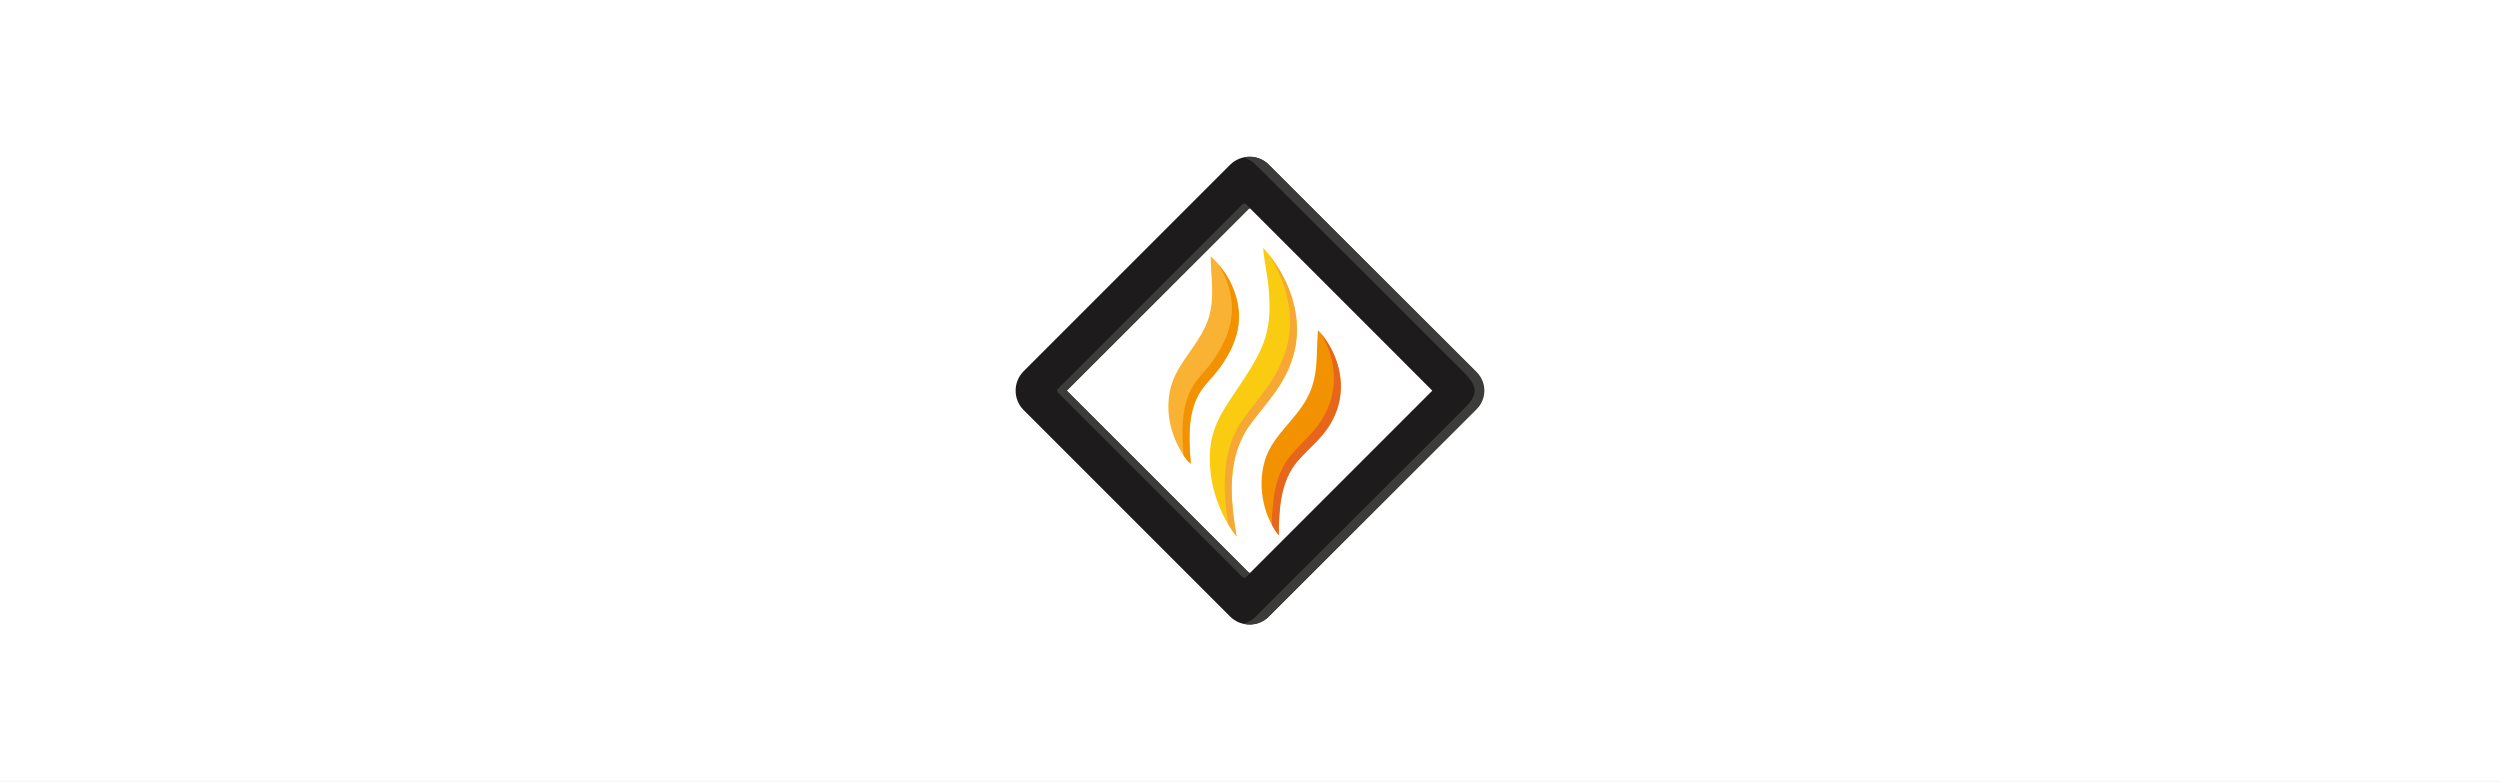
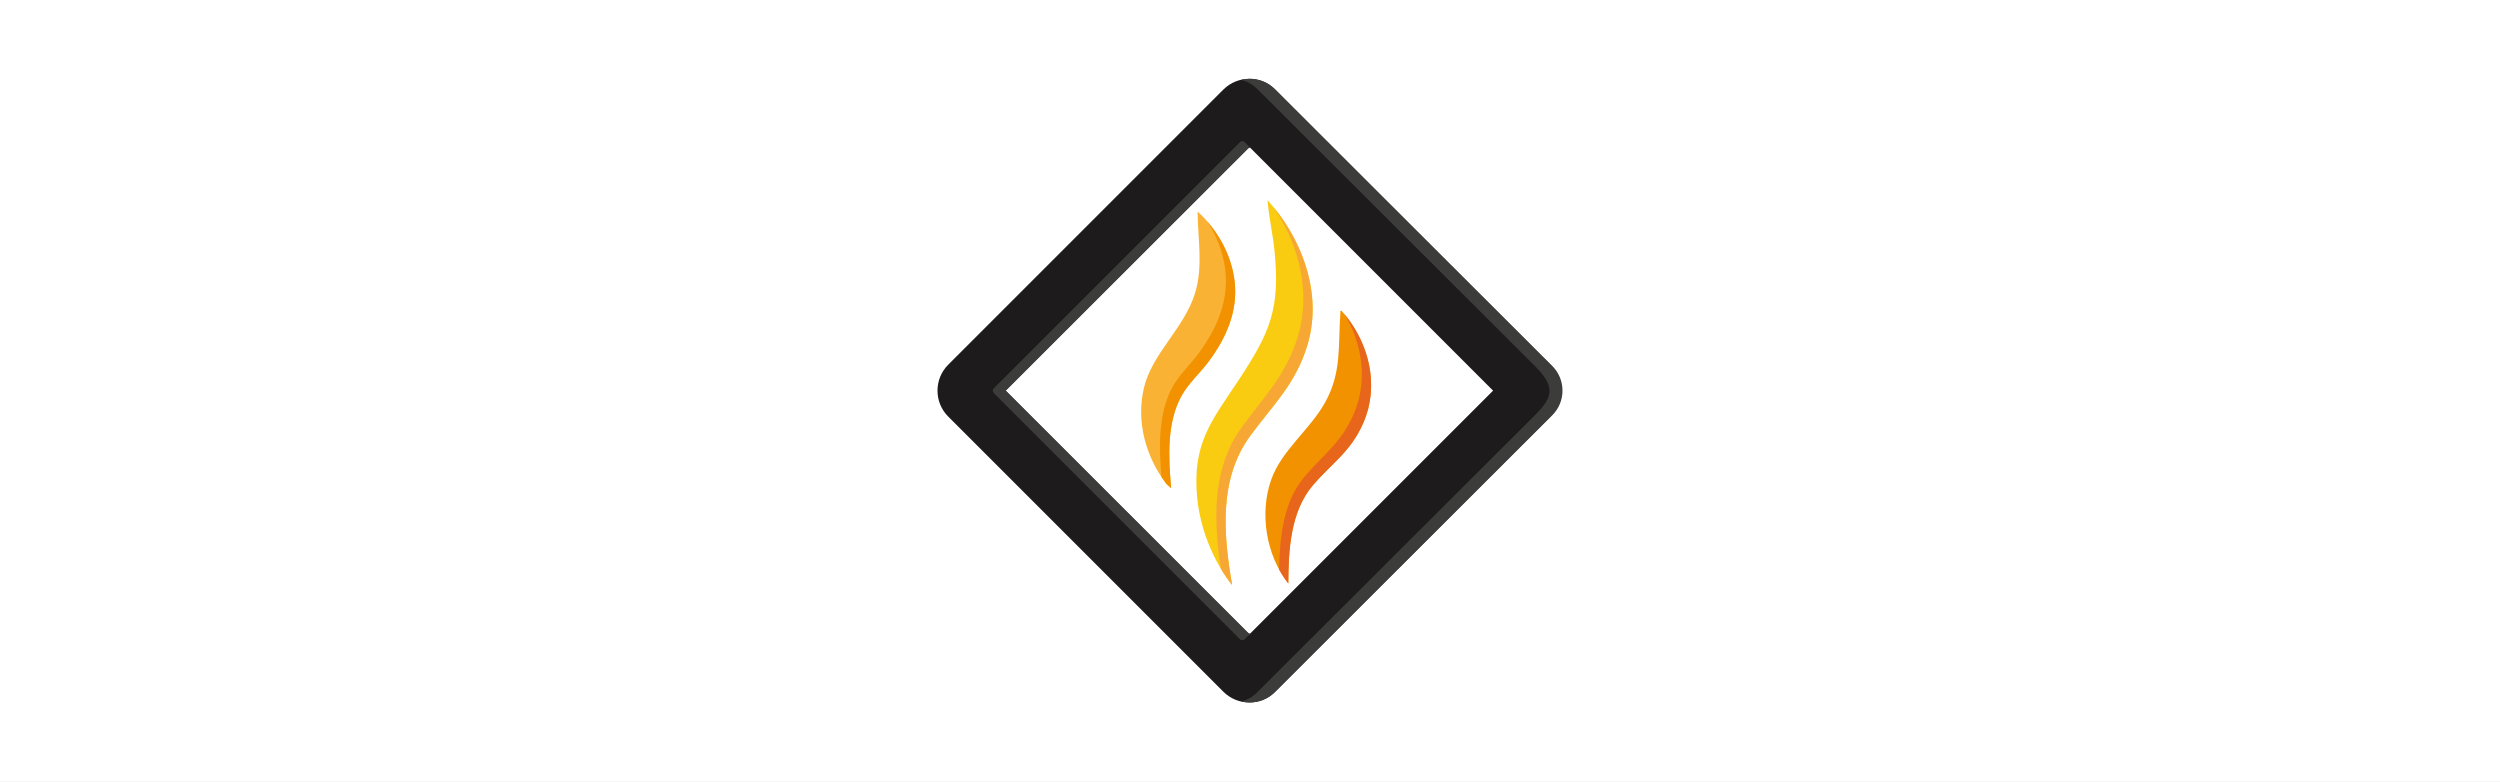
<svg xmlns="http://www.w3.org/2000/svg" width="1600" height="500" viewBox="0 0 1600 500">
  <rect width="1600" height="500" fill="#ffffff" />
-   <svg x="650.0" y="100.0" width="300" height="300" viewBox="0 0 955.7 953.78">
+   <svg x="600.0" y="50.0" width="400" height="400" viewBox="0 0 955.7 953.78">
    <defs>
      <style>
      .cls-1 {
        fill: #1d1b1b;
      }

      .cls-2 {
        fill: #f7a834;
      }

      .cls-3 {
        fill: #f39200;
      }

      .cls-4 {
        fill: #f9cc12;
      }

      .cls-5 {
        fill: #e8651c;
      }

      .cls-6 {
        fill: #3c3c3b;
      }

      .cls-7 {
        fill: #f9b233;
      }
    </style>
    </defs>
    <g id="logo">
      <g id="rahmen_dunkel">
        <path class="cls-1" d="M476.78,104.16l372.76,372.76-372.76,372.76L104.02,476.92,476.78,104.16M476.78.14c-14.35,0-28.7,5.44-39.59,16.33L16.33,437.33c-21.77,21.77-21.77,57.4,0,79.18l420.86,420.86c10.89,10.89,25.24,16.33,39.59,16.33s28.7-5.44,39.59-16.33l420.86-420.86c21.77-21.77,21.77-57.4,0-79.18L516.37,16.47C505.48,5.58,491.13.14,476.78.14h0Z" />
      </g>
      <g id="rahmen_schattierung">
        <path class="cls-6" d="M474.75,107.08c1.14-1.14,2.52-1.38,3.47-1.38.1,0,.21,0,.31.01l-8.92-8.92c-1.14-1.14-2.52-1.38-3.47-1.38s-2.33.24-3.47,1.38L85.92,473.52c-1.85,1.85-1.85,5.1,0,6.95l376.74,376.74c1.14,1.14,2.52,1.38,3.47,1.38s2.33-.24,3.47-1.38l8.92-8.92c-.11,0-.21.01-.31.01-.95,0-2.33-.24-3.47-1.38L104.47,476.92,474.75,107.08Z" />
        <path class="cls-6" d="M940.16,439.32L515.43,15.5c-10.35-10.33-24-15.5-37.65-15.5-4.48,0-8.95.57-13.32,1.68,8.93,2.28,17.38,6.88,24.34,13.82l424.73,423.82c31.65,31.58,27.74,47.46,0,75.14l-424.73,423.82c-6.96,6.94-15.4,11.54-24.34,13.82,4.36,1.11,8.84,1.68,13.32,1.68,13.65,0,27.3-5.17,37.65-15.5l424.73-423.82c20.71-20.66,20.71-54.48,0-75.14Z" />
      </g>
      <g>
        <path class="cls-4" d="M450.55,774.21c-29.13-36.55-49.09-86.94-53.48-133.79-7.77-82.9,21.92-116.9,63.72-180.15,47.9-72.47,63.77-109.15,54.32-199.22-2.64-25.22-8.6-50.14-10.43-75.43,53.2,58.85,84.86,143.73,60.69,222.44-18.07,58.82-52.2,90.56-86.71,137.28-49.06,66.41-41.5,151.78-28.11,228.87Z" />
        <path class="cls-2" d="M514.37,196.91c38.06,57,57.08,129,36.8,196.57-18.07,60.18-52.2,92.66-86.71,140.47-45.16,62.56-42.35,141.57-31.16,215.26,5.3,8.85,11.07,17.24,17.26,25.01-13.39-77.09-20.94-162.46,28.11-228.87,34.51-46.72,68.64-78.46,86.71-137.28,22.67-73.81-3.76-153.05-51-211.15Z" />
        <path class="cls-3" d="M536.41,771.72c-33.78-42.8-44.44-107.02-26.14-158.68,15.95-45.04,59.09-76.2,82.36-117.99,25.81-46.34,19.75-86.75,23.43-137.12.14-1.85-.97-3.6,1.85-3.08,41.2,46.36,58.8,112.68,33.21,171.31-19.4,44.44-47.8,61.2-76.76,94.97-34.86,40.63-37.67,99.36-37.95,150.59Z" />
        <path class="cls-5" d="M622.26,359.94c27.32,45.04,35.98,101.09,14.65,151.63-19.4,45.98-47.8,63.31-76.76,98.24-31.56,38.06-36.85,91.47-37.78,140.57,4.11,7.55,8.79,14.71,14.04,21.35.28-51.23,3.1-109.96,37.95-150.59,28.97-33.76,57.36-50.52,76.76-94.97,24.68-56.53,9.2-120.19-28.86-166.23Z" />
        <path class="cls-7" d="M357.23,626.12l-7.44-6.86c-31.42-41.37-46.19-94.71-34.24-146.2,12.33-53.14,62.11-91.74,78.4-145.6,12.4-41.02,4.1-82.64,3.73-124.43,30.04,27.16,51.76,65.85,56.61,106.41,5.46,45.72-12.79,86.56-39.29,122.45-13.26,17.95-31.71,34.23-42.22,53.59-22.69,41.79-19.5,94.77-15.54,140.63Z" />
        <path class="cls-3" d="M454.28,309.45c-4.01-33.56-19.58-65.83-41.84-91.36,14.59,22.34,24.55,48.02,27.64,74.48,5.46,46.78-12.79,88.57-39.29,125.29-13.26,18.37-31.71,35.03-42.22,54.84-21.45,40.41-19.77,91.04-16.18,136.1,2.36,3.56,4.82,7.06,7.41,10.46l7.44,6.86c-3.96-45.86-7.16-98.84,15.54-140.63,10.51-19.36,28.97-35.64,42.22-53.59,26.5-35.88,44.74-76.73,39.29-122.45Z" />
      </g>
    </g>
  </svg>
</svg>
